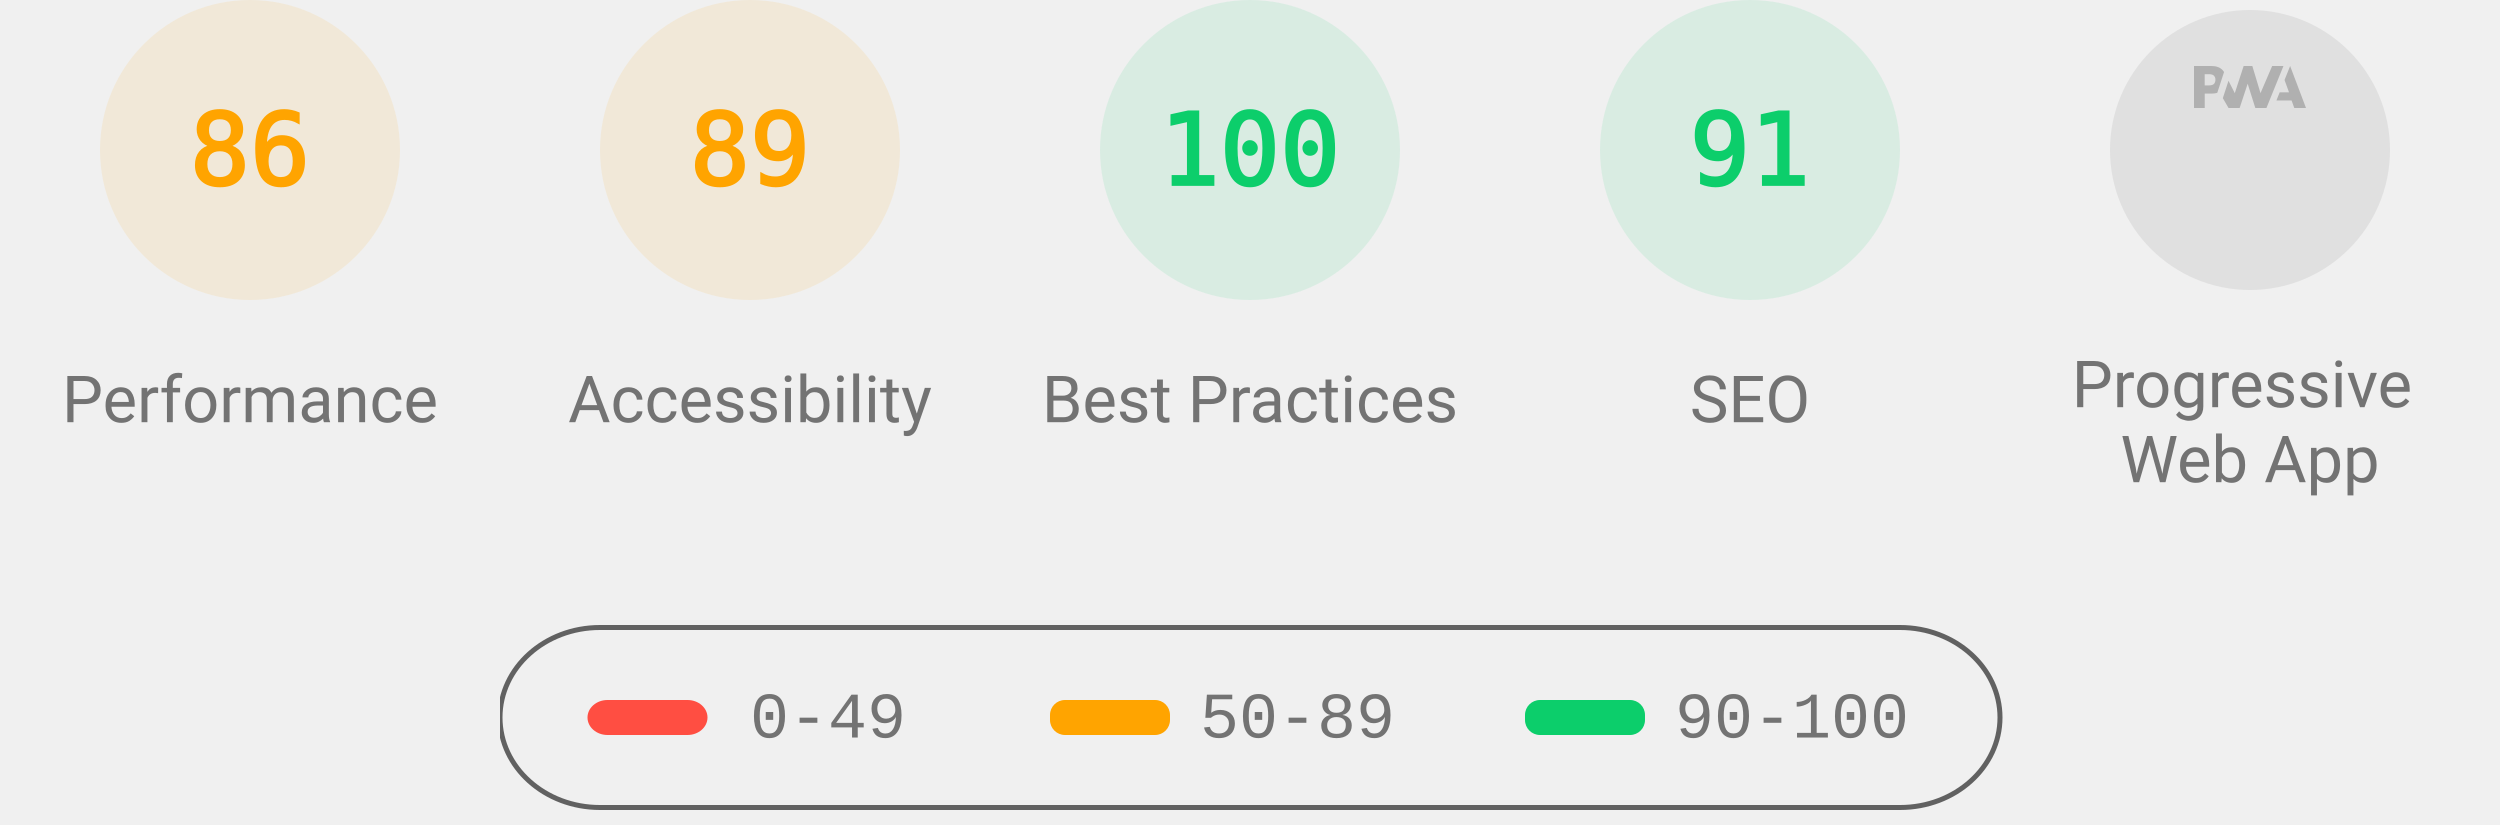
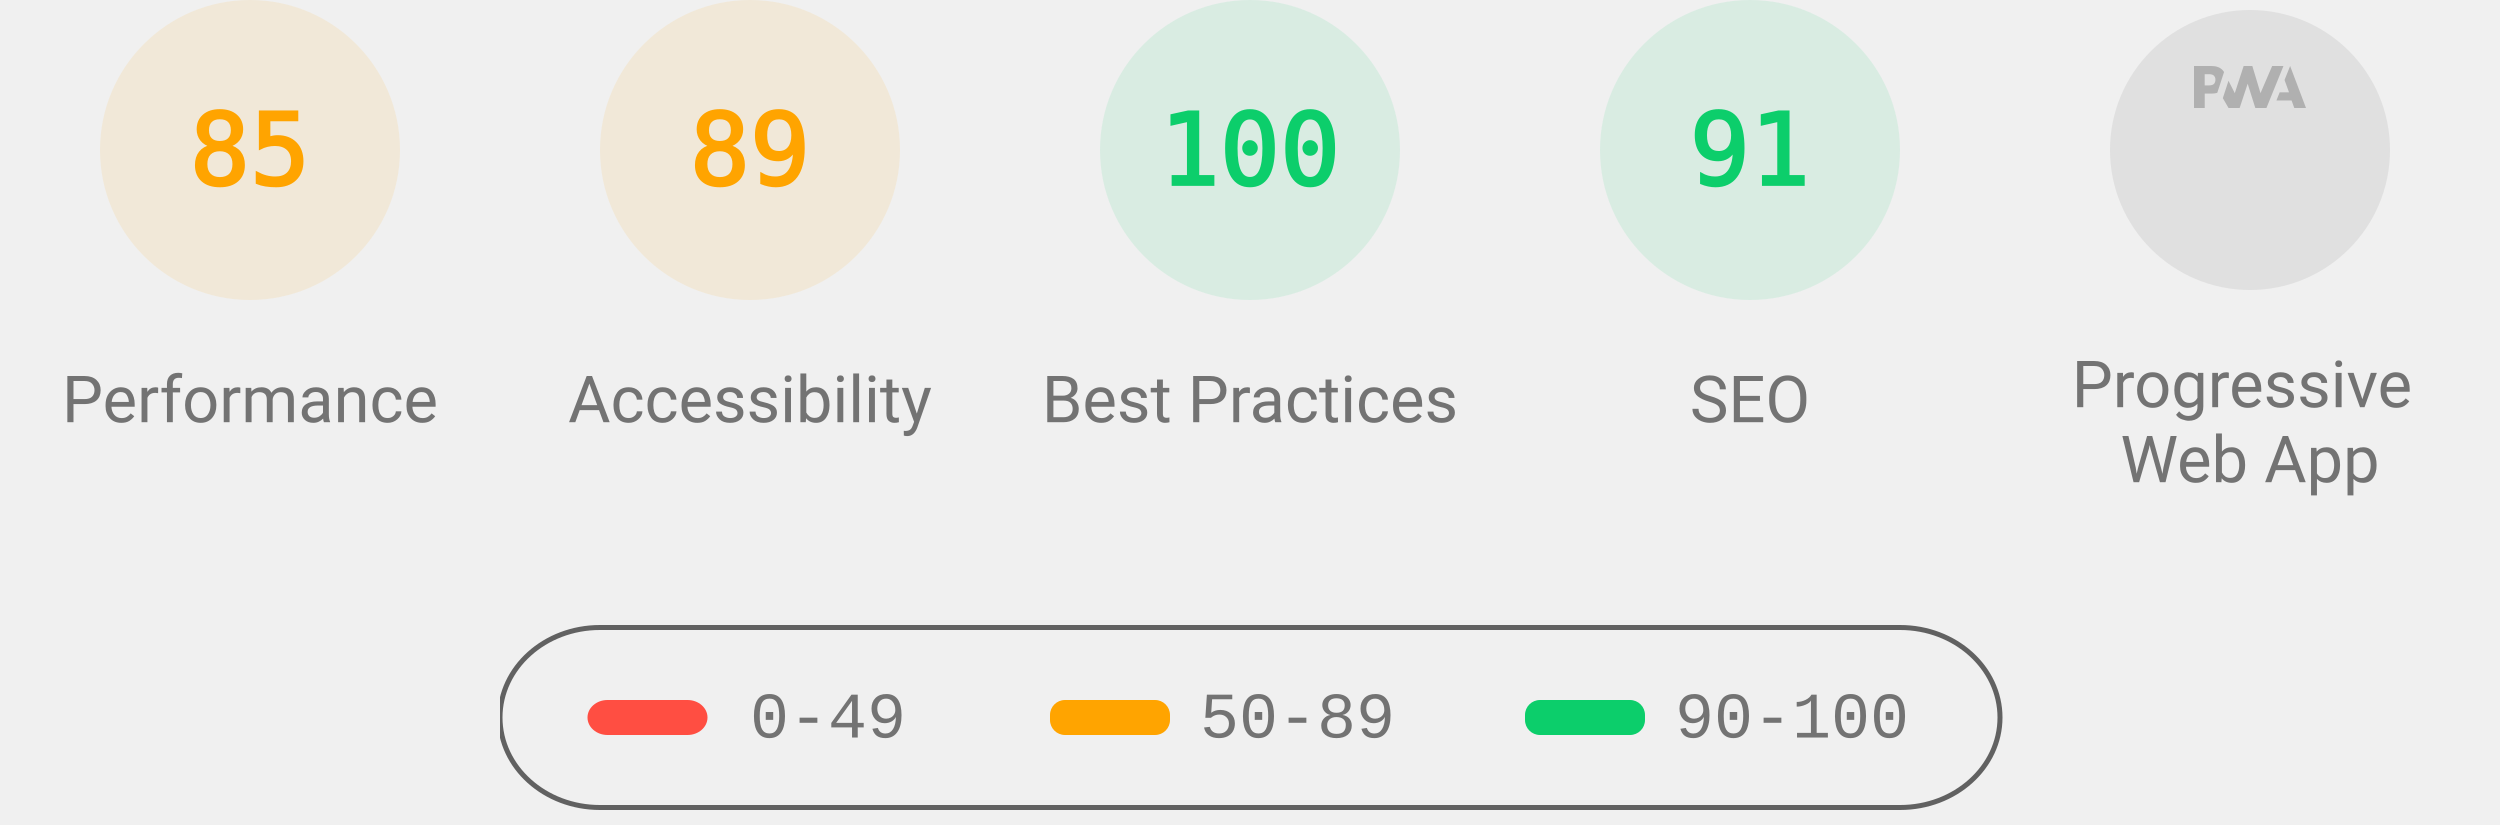
<svg xmlns="http://www.w3.org/2000/svg" class="theme--agnostic" fill="none" width="1000" height="330">
  <style>
			.gauge-base {
				opacity: 0.1
			}

			.gauge-arc {
				fill: none;
				animation-delay: 250ms;
				stroke-linecap: round;
				transform: rotate(-90deg);
				transform-origin: 100px 60px;
				animation: load-gauge 1s ease forwards
			}

			.guage-text {
				font-size: 40px;
				font-family: monospace;
				text-align: center
			}

			.guage-red {
				color: #ff4e42;
				fill: #ff4e42;
				stroke: #ff4e42
			}
			.guage-orange {
				color: #ffa400;
				fill: #ffa400;
				stroke: #ffa400
			}
			.guage-green {
				color: #0cce6b;
				fill: #0cce6b;
				stroke: #0cce6b
			}
			.theme--agnostic .guage-undefined {
				color: #5c5c5c;
				fill: #5c5c5c;
				stroke: #5c5c5c
			}
			.theme--light .guage-undefined {
				color: #1e1e1e;
				fill: #1e1e1e;
				stroke: #1e1e1e
			}
			.theme--dark .guage-undefined {
				color: #f5f5f5;
				fill: #f5f5f5;
				stroke: #f5f5f5
			}

			.guage-title {
				stroke: none;
				font-size: 26px;
				line-height: 26px;
				font-family: Roboto, Halvetica, Arial, sans-serif
			}
			.metric.guage-title {
				font-family: 'Courier New', Courier, monospace
			}
			.theme--agnostic .guage-title {
				color: #737373;
				fill: #737373
			}
			.theme--light .guage-title {
				color: #212121;
				fill: #212121
			}
			.theme--dark .guage-title {
				color: #f5f5f5;
				fill: #f5f5f5
			}

			@keyframes load-gauge {
				from {
					stroke-dasharray: 0 352.858
				}
			}
			.lh-gauge--pwa__disc {
				fill: #e0e0e0
			}
			.lh-gauge--pwa__logo {
				position: relative;
				fill: #b0b0b0
			}
			.lh-gauge--pwa__invisible {
				display: none
			}
			.lh-gauge--pwa__visible {
				display: inline
			}
			.guage-invisible {
				display: none
			}
			.lh-gauge--pwa__logo--primary-color {
				fill: #304ffe
			}
			.theme--agnostic .lh-gauge--pwa__logo--secondary-color {
				fill: #787878
			}
			.theme--light .lh-gauge--pwa__logo--secondary-color {
				fill: #3d3d3d
			}
			.theme--dark .lh-gauge--pwa__logo--secondary-color {
				fill: #d8b6b6
			}
			.theme--light #svg_2 {
				stroke: #00000022
			}
			.theme--agnostic #svg_2 {
				stroke: #616161
			}
			.theme--light #svg_2 {
				stroke: #00000022
			}
			.theme--dark #svg_2 {
				stroke: #f5f5f566
			}
		</style>
  <svg class="guage-div guage-perf guage-orange" viewBox="0 0 200 200" width="200" height="200" x="0" y="0">
    <circle class="gauge-base" r="56" cx="100" cy="60" stroke-width="8" />
-     <circle class="gauge-arc guage-arc-1" r="56" cx="100" cy="60" stroke-width="8" style="stroke-dasharray: 302.598, 351.858;" />
-     <text class="guage-text" x="100px" y="60px" alignment-baseline="central" dominant-baseline="central" text-anchor="middle">86</text>
+     <circle class="gauge-arc guage-arc-1" r="56" cx="100" cy="60" stroke-width="8" style="stroke-dasharray: 299.079, 351.858;" />
+     <text class="guage-text" x="100px" y="60px" alignment-baseline="central" dominant-baseline="central" text-anchor="middle">85</text>
    <text class="guage-title" x="100px" y="160px" alignment-baseline="central" dominant-baseline="central" text-anchor="middle">Performance</text>
  </svg>,<svg class="guage-div guage-perf guage-orange" viewBox="0 0 200 200" width="200" height="200" x="200" y="0">
    <circle class="gauge-base" r="56" cx="100" cy="60" stroke-width="8" />
    <circle class="gauge-arc guage-arc-1" r="56" cx="100" cy="60" stroke-width="8" style="stroke-dasharray: 313.154, 351.858;" />
    <text class="guage-text" x="100px" y="60px" alignment-baseline="central" dominant-baseline="central" text-anchor="middle">89</text>
    <text class="guage-title" x="100px" y="160px" alignment-baseline="central" dominant-baseline="central" text-anchor="middle">Accessibility</text>
  </svg>,<svg class="guage-div guage-perf guage-green" viewBox="0 0 200 200" width="200" height="200" x="400" y="0">
    <circle class="gauge-base" r="56" cx="100" cy="60" stroke-width="8" />
    <circle class="gauge-arc guage-arc-1" r="56" cx="100" cy="60" stroke-width="8" style="stroke-dasharray: 351.858, 351.858;" />
    <text class="guage-text" x="100px" y="60px" alignment-baseline="central" dominant-baseline="central" text-anchor="middle">100</text>
    <text class="guage-title" x="100px" y="160px" alignment-baseline="central" dominant-baseline="central" text-anchor="middle">Best Practices</text>
  </svg>,<svg class="guage-div guage-perf guage-green" viewBox="0 0 200 200" width="200" height="200" x="600" y="0">
    <circle class="gauge-base" r="56" cx="100" cy="60" stroke-width="8" />
    <circle class="gauge-arc guage-arc-1" r="56" cx="100" cy="60" stroke-width="8" style="stroke-dasharray: 320.191, 351.858;" />
    <text class="guage-text" x="100px" y="60px" alignment-baseline="central" dominant-baseline="central" text-anchor="middle">91</text>
    <text class="guage-title" x="100px" y="160px" alignment-baseline="central" dominant-baseline="central" text-anchor="middle">SEO</text>
  </svg>,<svg class="guage-div guage-pwa" viewBox="0 0 200 200" width="200" height="200" x="800" y="0">
    <svg viewBox="0 0 60 60" width="112" height="112" x="44" y="4">
      <defs>
        <linearGradient id="lh-gauge--pwa__check-circle__gradient-0" x1="50%" y1="0%" x2="50%" y2="100%">
          <stop stop-color="#00C852" offset="0%" />
          <stop stop-color="#009688" offset="100%" />
        </linearGradient>
        <linearGradient id="lh-gauge--pwa__installable__shadow-gradient-0" x1="76.056%" x2="24.111%" y1="82.995%" y2="24.735%">
          <stop stop-color="#A5D6A7" offset="0%" />
          <stop stop-color="#80CBC4" offset="100%" />
        </linearGradient>
        <linearGradient id="lh-gauge--pwa__fast-reliable__shadow-gradient-0" x1="76.056%" y1="82.995%" x2="25.678%" y2="26.493%">
          <stop stop-color="#64B5F6" offset="0%" />
          <stop stop-color="#2979FF" offset="100%" />
        </linearGradient>
        <g id="lh-gauge--pwa__fast-reliable-badge-0">
          <circle fill="#FFFFFF" cx="10" cy="10" r="10" />
          <path fill="#304FFE" d="M10 3.58l5.25 2.34v3.5c0 3.23-2.24 6.26-5.25 7-3.01-.74-5.25-3.77-5.25-7v-3.5L10 3.58zm-.47 10.74l2.76-4.83.03-.07c.04-.08 0-.24-.22-.24h-1.64l.47-3.26h-.47l-2.7 4.77c-.02.01.05-.1-.04.05-.09.16-.1.31.18.31h1.63l-.47 3.27h.47z" />
        </g>
        <g id="lh-gauge--pwa__installable-badge-0">
          <circle fill="#FFFFFF" cx="10" cy="10" r="10" />
          <path fill="#009688" d="M10 4.167A5.835 5.835 0 0 0 4.167 10 5.835 5.835 0 0 0 10 15.833 5.835 5.835 0 0 0 15.833 10 5.835 5.835 0 0 0 10 4.167zm2.917 6.416h-2.334v2.334H9.417v-2.334H7.083V9.417h2.334V7.083h1.166v2.334h2.334v1.166z" />
        </g>
      </defs>
      <g stroke="none" fill-rule="nonzero">
        <circle class="lh-gauge--pwa__disc" cx="30" cy="30" r="30" />
        <g class="lh-gauge--pwa__logo">
          <path d="M35.66 19.39l.7-1.75h2L37.4 15 38.6 12l3.4 9h-2.51l-.58-1.61z" />
          <path d="M33.52 21l3.65-9h-2.42l-2.5 5.82L30.5 12h-1.86l-1.9 5.82-1.35-2.65-1.21 3.72L25.4 21h2.38l1.72-5.2 1.64 5.2z" />
          <path fill-rule="nonzero" d="M20.3 17.91h1.48c.45 0 .85-.05 1.2-.15l.39-1.18 1.07-3.3a2.64 2.64 0 0 0-.28-.37c-.55-.6-1.36-.91-2.42-.91H18v9h2.3V17.9zm1.96-3.84c.22.22.33.5.33.87 0 .36-.1.65-.29.87-.2.23-.59.35-1.15.35h-.86v-2.41h.87c.52 0 .89.1 1.1.32z" />
        </g>
        <rect class="lh-gauge--pwa__component lh-gauge--pwa__na-line lh-gauge--pwa__invisible" fill="#FFFFFF" x="20" y="32" width="20" height="4" rx="2" />
        <g class="lh-gauge--pwa__component lh-gauge--pwa__fast-reliable-badge lh-gauge--pwa__invisible" transform="translate(20, 29)">
          <path fill="url(#lh-gauge--pwa__fast-reliable__shadow-gradient-0)" d="M33.63 19.49A30 30 0 0 1 16.2 30.36L3 17.14 17.14 3l16.49 16.49z" />
          <use href="#lh-gauge--pwa__fast-reliable-badge-0" />
        </g>
        <g class="lh-gauge--pwa__component lh-gauge--pwa__installable-badge lh-gauge--pwa__invisible" transform="translate(20, 29)">
          <path fill="url(#lh-gauge--pwa__installable__shadow-gradient-0)" d="M33.629 19.487c-4.272 5.453-10.391 9.39-17.415 10.869L3 17.142 17.142 3 33.63 19.487z" />
          <use href="#lh-gauge--pwa__installable-badge-0" />
        </g>
        <g class="lh-gauge--pwa__component lh-gauge--pwa__fast-reliable-installable-badges lh-gauge--pwa__invisible">
          <g transform="translate(8, 29)">
            <path fill="url(#lh-gauge--pwa__fast-reliable__shadow-gradient-0)" d="M16.321 30.463L3 17.143 17.142 3l22.365 22.365A29.864 29.864 0 0 1 22 31c-1.942 0-3.84-.184-5.679-.537z" />
            <use href="#lh-gauge--pwa__fast-reliable-badge-0" />
          </g>
          <g transform="translate(32, 29)">
            <path fill="url(#lh-gauge--pwa__installable__shadow-gradient-0)" d="M25.982 11.84a30.107 30.107 0 0 1-13.08 15.203L3 17.143 17.142 3l8.84 8.84z" />
            <use href="#lh-gauge--pwa__installable-badge-0" />
          </g>
        </g>
        <g class="lh-gauge--pwa__component lh-gauge--pwa__check-circle lh-gauge--pwa__invisible" transform="translate(18, 28)">
          <circle fill="#FFFFFF" cx="12" cy="12" r="12" />
          <path fill="url(#lh-gauge--pwa__check-circle__gradient-0)" d="M12 2a10 10 0 1 0 0 20 10 10 0 0 0 0-20zm-2 15l-5-5 1.41-1.41L10 14.17l7.59-7.59L19 8l-9 9z" />
        </g>
      </g>
    </svg>
    <text class="guage-title" y="160px" alignment-baseline="central" dominant-baseline="central" text-anchor="middle">
      <tspan x="100px" dy="-6px">Progressive</tspan>
      <tspan x="100px" dy="30px">Web App</tspan>
    </text>
  </svg>
  <svg width="604" height="76" x="200" y="250">
    <g>
      <rect fill="none" id="canvas_background" height="80" width="604" y="-1" x="-1" />
      <g display="none" overflow="visible" y="0" x="0" height="100%" width="100%" id="canvasGrid">
        <rect fill="url(#gridpattern)" stroke-width="0" y="0" x="0" height="100%" width="100%" />
      </g>
    </g>
    <g>
      <rect fill-opacity="0" stroke-width="2" rx="40" id="svg_2" height="72" width="600" y="1" x="0" fill="#000000" />
      <rect stroke="#000" rx="8" id="svg_3" height="14" width="48" y="30" x="35" stroke-opacity="null" stroke-width="0" fill="#ff4e42" />
      <rect stroke="#000" rx="6" id="svg_4" height="14" width="48" y="30" x="220" stroke-opacity="null" stroke-width="0" fill="#ffa400" />
      <rect stroke="#000" rx="6" id="svg_5" height="14" width="48" y="30" x="410" stroke-opacity="null" stroke-width="0" fill="#0cce6b" />
      <text class="metric guage-title" xml:space="preserve" text-anchor="start" font-size="26" id="svg_6" y="45" x="100" stroke-opacity="null" stroke-width="0" stroke="#000">0-49</text>
      <text class="metric guage-title" xml:space="preserve" text-anchor="start" font-size="26" id="svg_7" y="45" x="280" stroke-opacity="null" stroke-width="0" stroke="#000">50-89</text>
      <text class="metric guage-title" xml:space="preserve" text-anchor="start" font-size="26" id="svg_8" y="45" x="470" stroke-opacity="null" stroke-width="0" stroke="#000">90-100</text>
    </g>
  </svg>
</svg>
